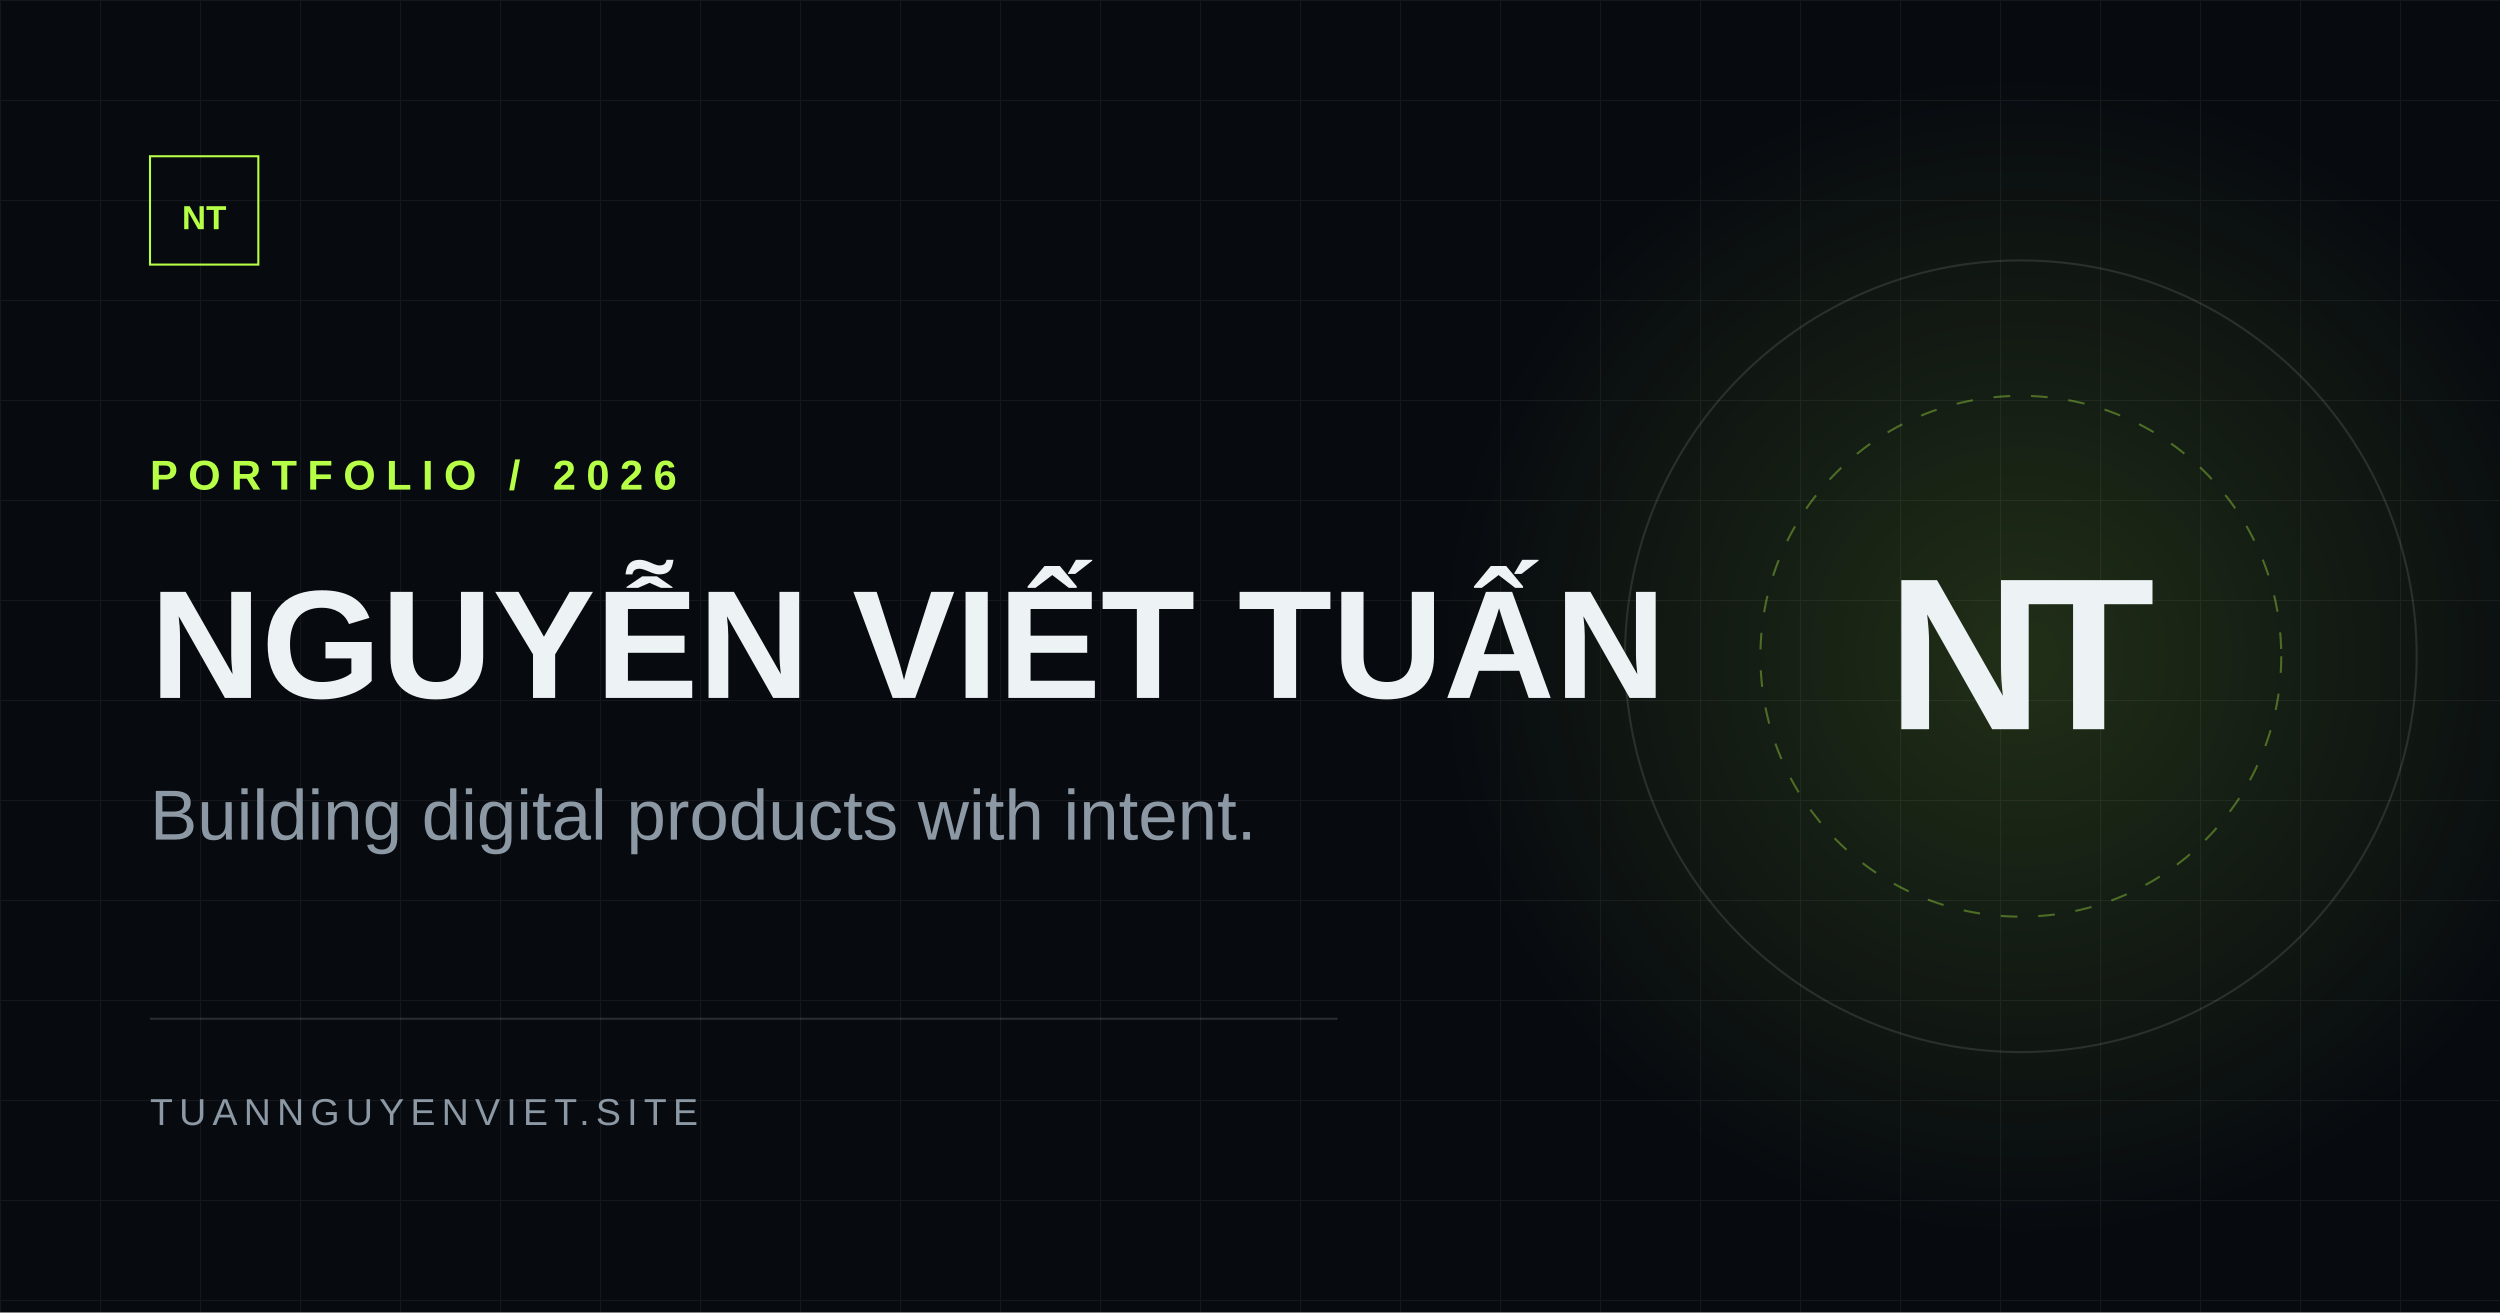
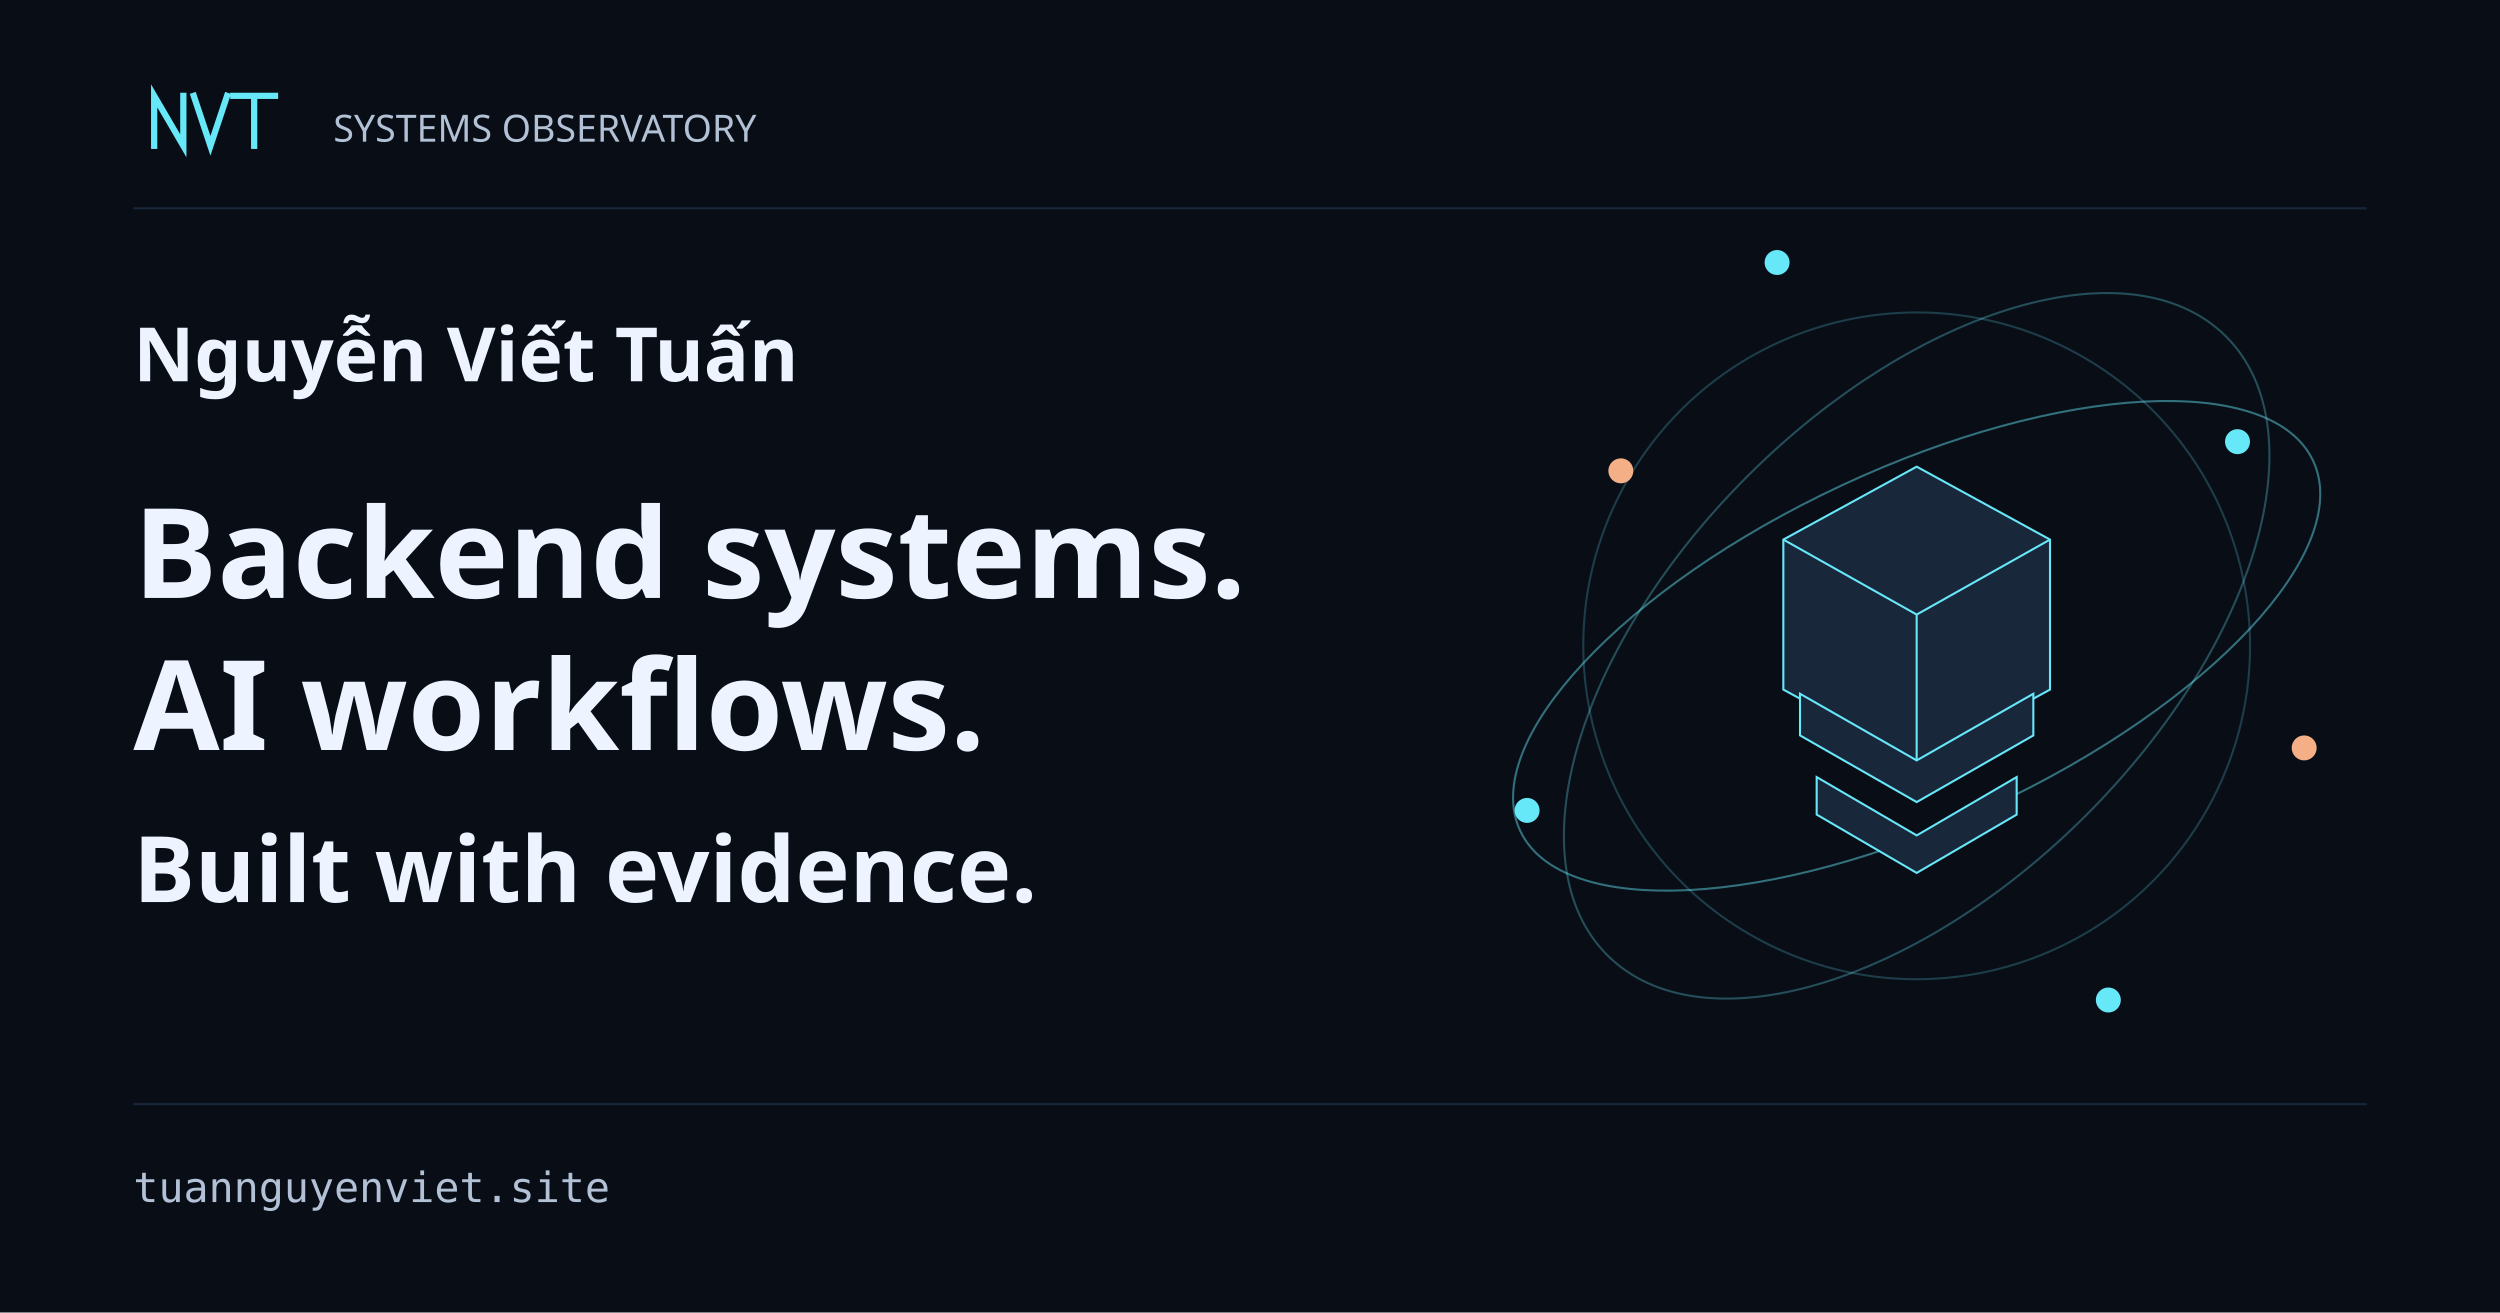
<svg xmlns="http://www.w3.org/2000/svg" width="1200" height="630" viewBox="0 0 1200 630">
-   <defs>
-     <pattern id="grid" width="48" height="48" patternUnits="userSpaceOnUse">
-       <path d="M48 0H0V48" fill="none" stroke="#edf2f4" stroke-opacity=".06" />
-     </pattern>
-     <radialGradient id="glow">
-       <stop stop-color="#b6ff46" stop-opacity=".15" />
-       <stop offset="1" stop-color="#b6ff46" stop-opacity="0" />
-     </radialGradient>
-   </defs>
-   <rect width="1200" height="630" fill="#070a0f" />
-   <rect width="1200" height="630" fill="url(#grid)" />
-   <circle cx="970" cy="315" r="280" fill="url(#glow)" />
-   <circle cx="970" cy="315" r="190" fill="none" stroke="#edf2f4" stroke-opacity=".12" />
-   <circle cx="970" cy="315" r="125" fill="none" stroke="#b6ff46" stroke-opacity=".35" stroke-dasharray="8 10" />
-   <text x="970" y="350" text-anchor="middle" font-family="Arial,sans-serif" font-size="104" font-weight="700" fill="#edf2f4" letter-spacing="-10">NT</text>
-   <rect x="72" y="75" width="52" height="52" fill="none" stroke="#b6ff46" />
-   <text x="98" y="110" text-anchor="middle" font-family="Arial,sans-serif" font-size="16" font-weight="700" fill="#b6ff46">NT</text>
-   <text x="72" y="235" font-family="Arial,sans-serif" font-size="20" font-weight="700" fill="#b6ff46" letter-spacing="5">PORTFOLIO / 2026</text>
-   <text x="72" y="335" font-family="Arial,sans-serif" font-size="74" font-weight="700" fill="#edf2f4">NGUYỄN VIẾT TUẤN</text>
-   <text x="72" y="403" font-family="Arial,sans-serif" font-size="34" fill="#8c99a5">Building digital products with intent.</text>
-   <path d="M72 489h570" stroke="#edf2f4" stroke-opacity=".15" />
-   <text x="72" y="540" font-family="Arial,sans-serif" font-size="18" fill="#8c99a5" letter-spacing="3">TUANNGUYENVIET.SITE</text>
+   <rect width="1200" height="630" fill="#080D16" />
+   <path d="M64 100H1136M64 530H1136" stroke="#19273B" />
+   <g transform="translate(64 36)">
+     <path d="M10 34V10l14 24V10M29 10l8 24 8-24M48 10h20M58 10v24" fill="none" stroke="#67E8F9" stroke-width="3" stroke-linecap="square" />
+   </g>
+   <text x="160" y="68" fill="#B2C1D5" font-family="sans-serif" font-size="18">SYSTEMS OBSERVATORY</text>
+   <g fill="none" stroke="#67E8F9">
+     <ellipse cx="920" cy="310" rx="210" ry="85" transform="rotate(-25 920 310)" opacity=".45" />
+     <ellipse cx="920" cy="310" rx="160" ry="160" transform="rotate(30 920 310)" opacity=".22" />
+     <ellipse cx="920" cy="310" rx="115" ry="210" transform="rotate(45 920 310)" opacity=".3" />
+   </g>
+   <g stroke="#67E8F9" fill="#19273B">
+     <path d="m920 224 64 35v72l-64 35-64-35v-72z" />
+     <path d="m856 259 64 36 64-36M920 295v71" fill="none" />
+     <path d="m864 333 56 32 56-32v20l-56 32-56-32z" />
+     <path d="m872 373 48 28 48-28v18l-48 28-48-28z" />
+   </g>
+   <g fill="#67E8F9">
+     <circle cx="733" cy="389" r="6" />
+     <circle cx="1074" cy="212" r="6" />
+     <circle cx="1012" cy="480" r="6" />
+     <circle cx="853" cy="126" r="6" />
+   </g>
+   <g fill="#F4AF86">
+     <circle cx="1106" cy="359" r="6" />
+     <circle cx="778" cy="226" r="6" />
+   </g>
+   <g fill="#EDF4FF" font-family="Manrope Variable, sans-serif" font-weight="600">
+     <text x="64" y="183" font-size="36">Nguyễn Viết Tuấn</text>
+     <text x="64" y="287" font-size="60">Backend systems.</text>
+     <text x="64" y="360" font-size="60">AI workflows.</text>
+     <text x="64" y="433" font-size="44">Built with evidence.</text>
+   </g>
+   <text x="64" y="577" fill="#B2C1D5" font-family="monospace" font-size="20">tuannguyenviet.site</text>
</svg>
